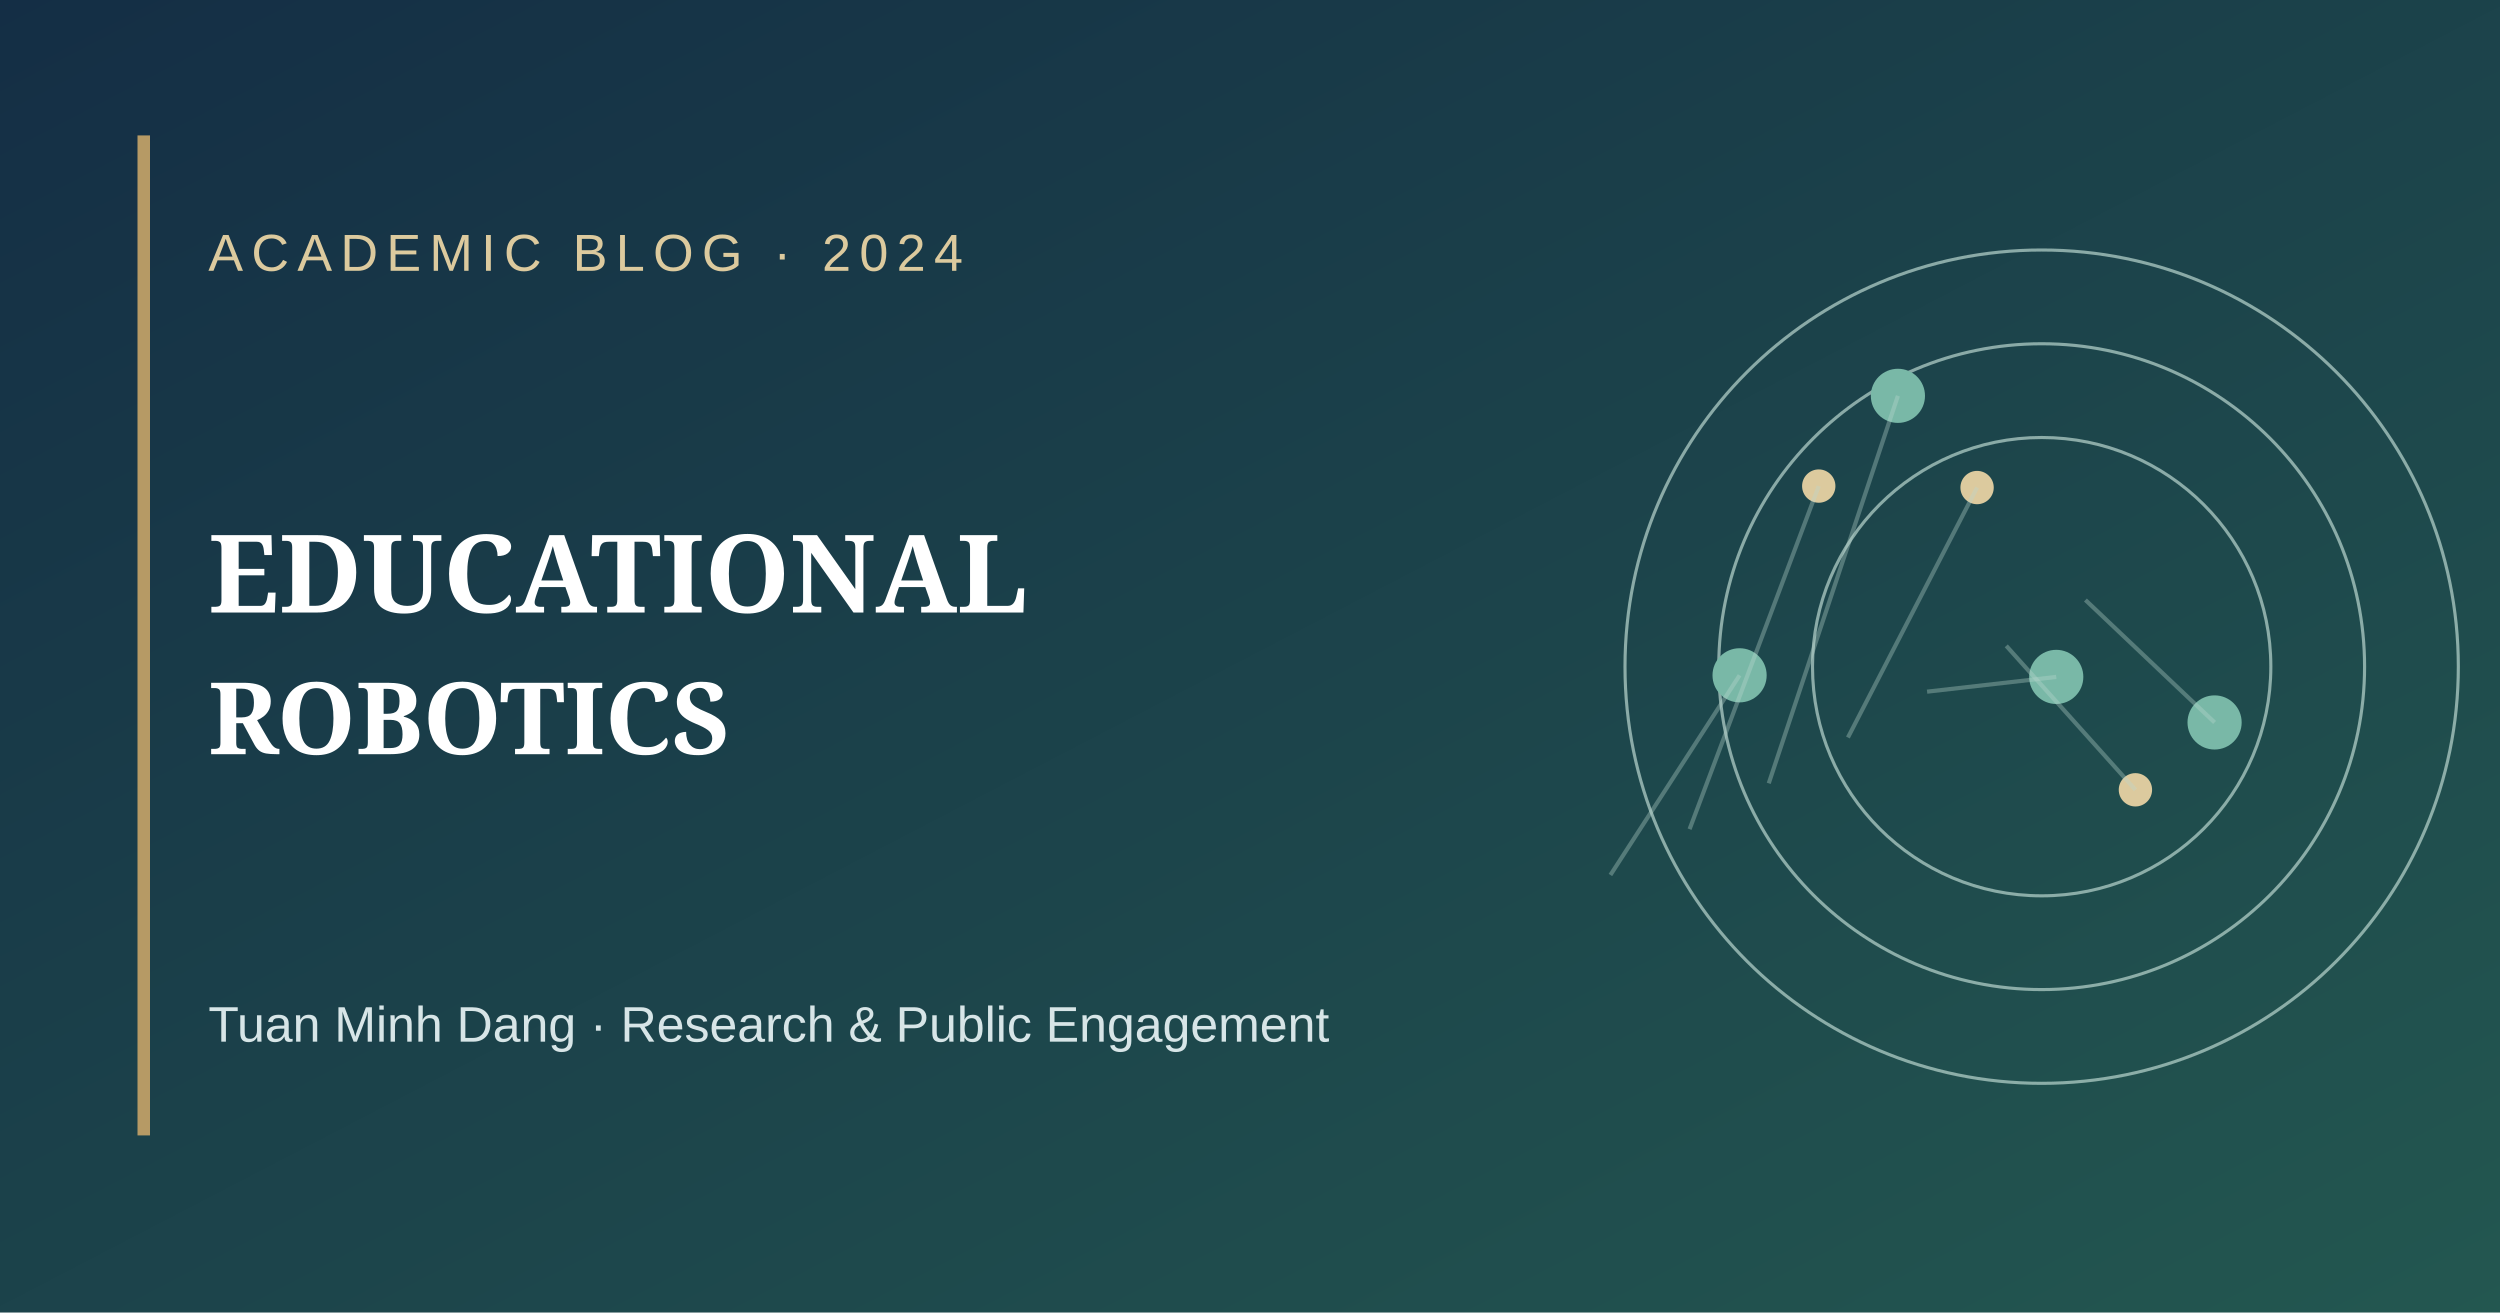
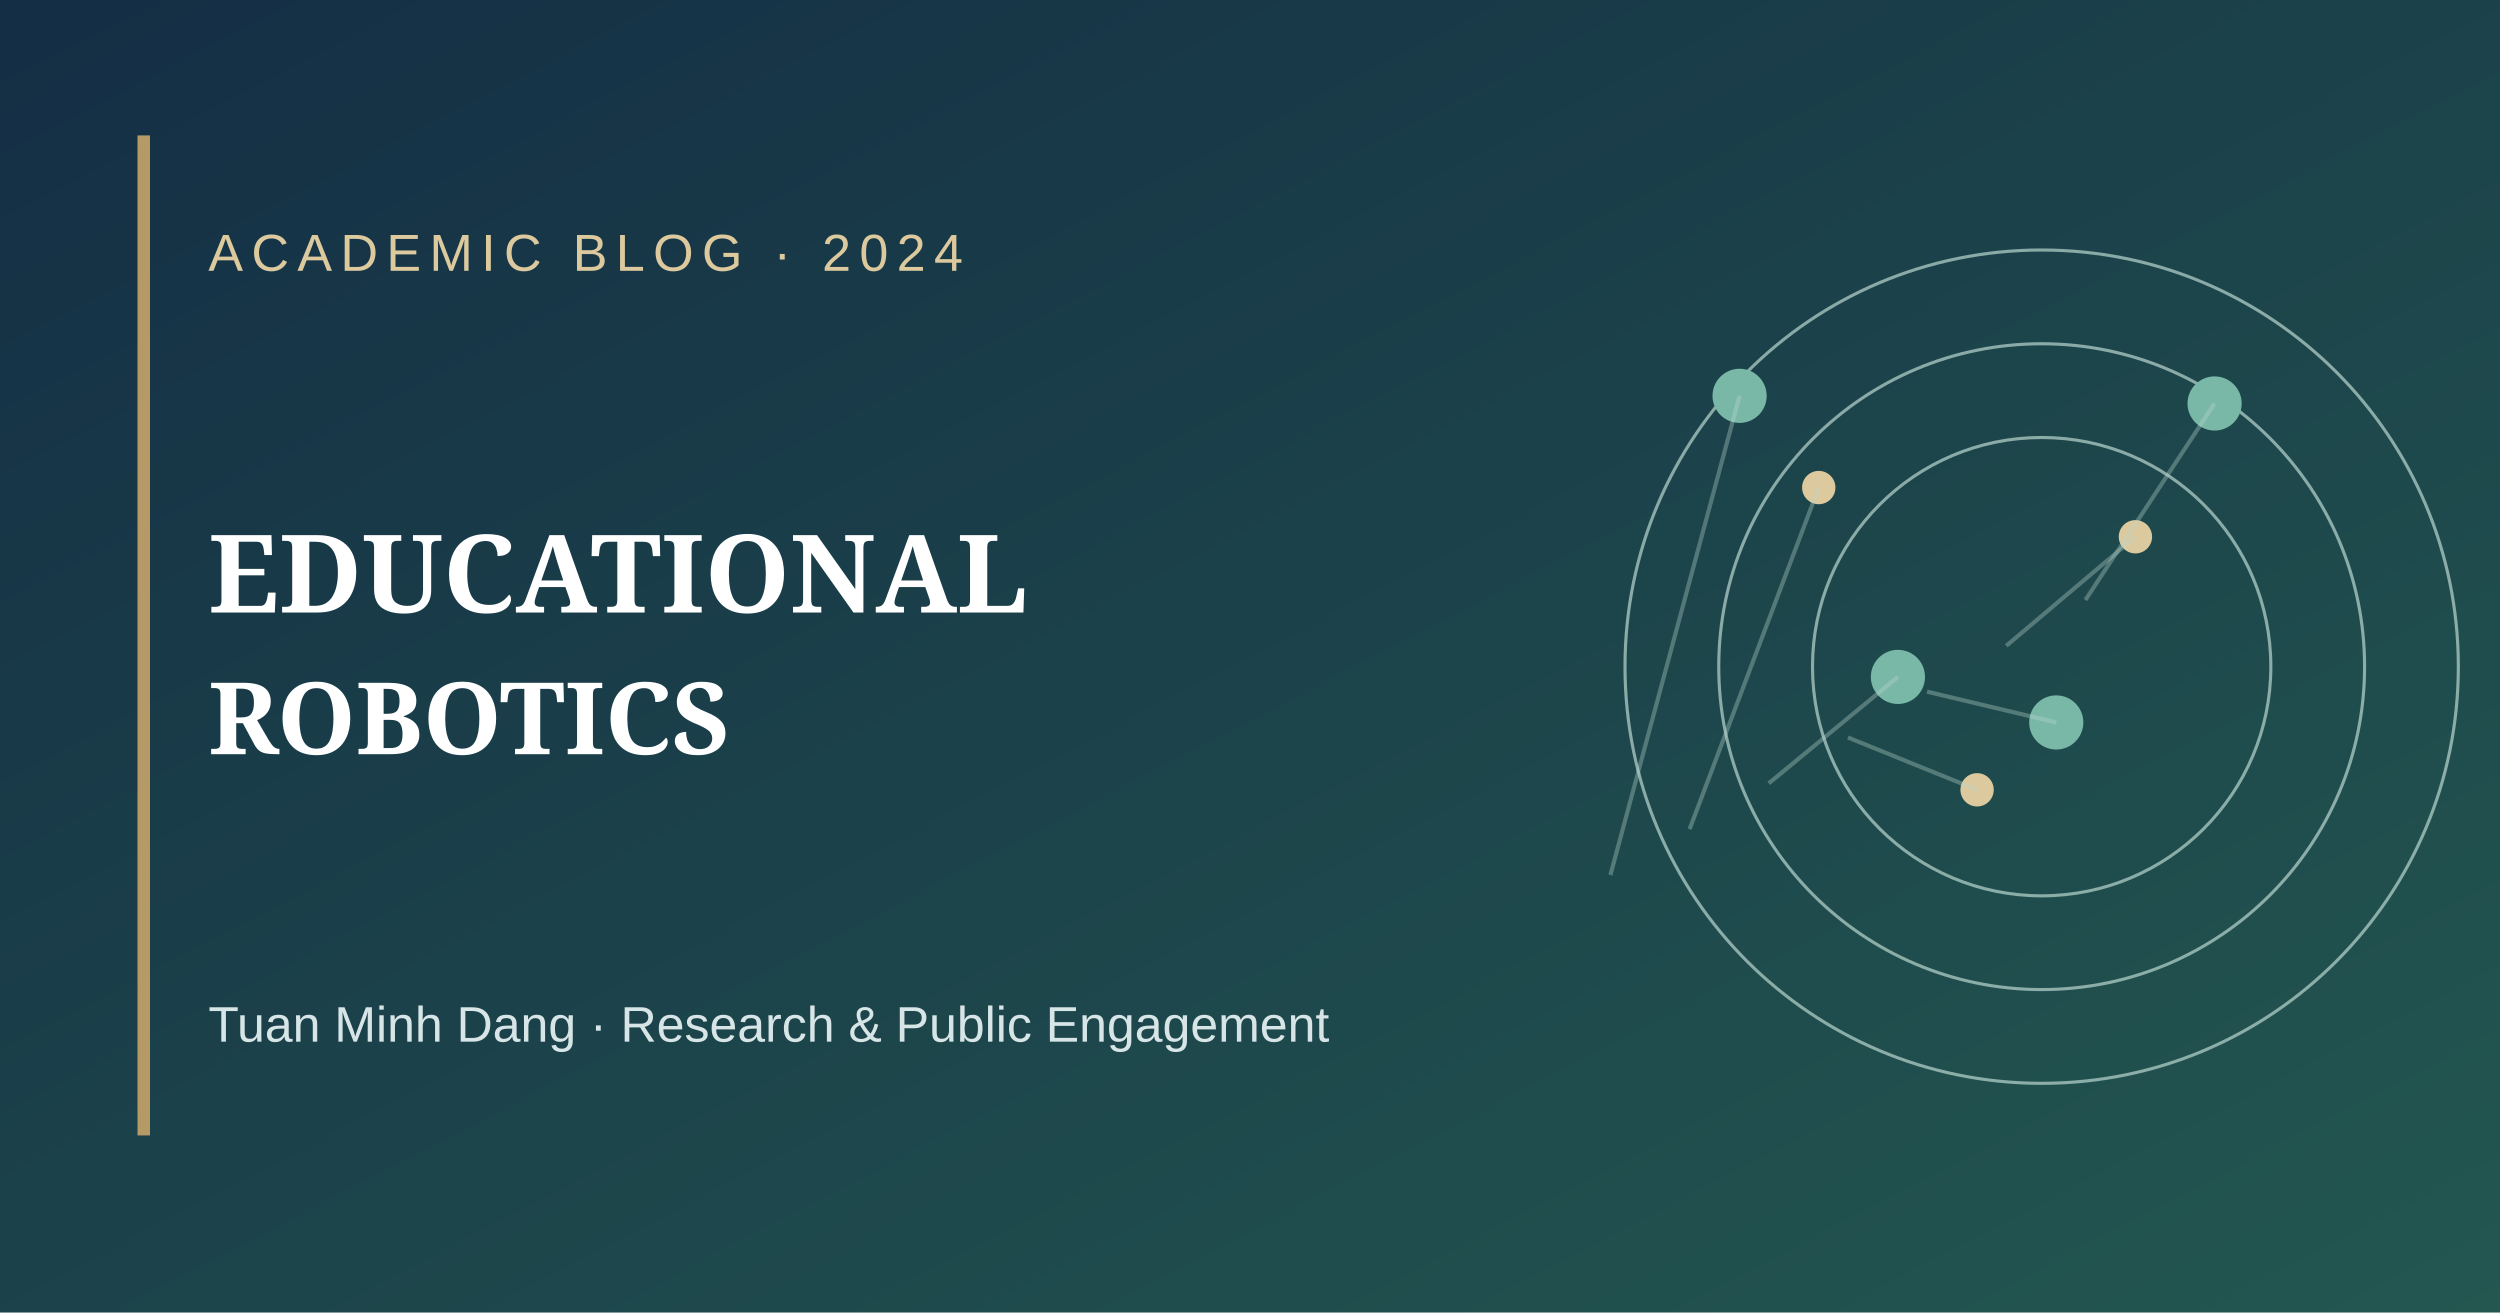
<svg xmlns="http://www.w3.org/2000/svg" width="1200" height="630" viewBox="0 0 1200 630">
  <defs>
    <linearGradient id="g" x2="1" y2="1">
      <stop stop-color="#142e45" />
      <stop offset="1" stop-color="#235750" />
    </linearGradient>
  </defs>
  <rect width="1200" height="630" fill="url(#g)" />
  <rect x="66" y="65" width="6" height="480" fill="#b69a65" />
  <g opacity=".7" fill="none" stroke="#b9d6ce" stroke-width="1.5">
    <circle cx="980" cy="320" r="155" />
    <circle cx="980" cy="320" r="200" />
    <circle cx="980" cy="320" r="110" />
  </g>
-   <circle cx="835" cy="324.151" r="13" fill="#79b8a7" />
-   <path d="M835 324.151 L773 420" stroke="#b9d6ce" stroke-opacity=".35" stroke-width="2" />
-   <circle cx="873" cy="233.318" r="8" fill="#dcca9e" />
-   <path d="M873 233.318 L811 398" stroke="#b9d6ce" stroke-opacity=".35" stroke-width="2" />
-   <circle cx="911" cy="190.001" r="13" fill="#79b8a7" />
-   <path d="M911 190.001 L849 376" stroke="#b9d6ce" stroke-opacity=".35" stroke-width="2" />
-   <circle cx="949" cy="234.026" r="8" fill="#dcca9e" />
-   <path d="M949 234.026 L887 354" stroke="#b9d6ce" stroke-opacity=".35" stroke-width="2" />
-   <circle cx="987" cy="324.916" r="13" fill="#79b8a7" />
-   <path d="M987 324.916 L925 332" stroke="#b9d6ce" stroke-opacity=".35" stroke-width="2" />
-   <circle cx="1025" cy="379.108" r="8" fill="#dcca9e" />
-   <path d="M1025 379.108 L963 310" stroke="#b9d6ce" stroke-opacity=".35" stroke-width="2" />
-   <circle cx="1063" cy="346.777" r="13" fill="#79b8a7" />
-   <path d="M1063 346.777 L1001 288" stroke="#b9d6ce" stroke-opacity=".35" stroke-width="2" />
+   <circle cx="835" cy="190.001" r="13" fill="#79b8a7" />
+   <path d="M835 190.001 L773 420" stroke="#b9d6ce" stroke-opacity=".35" stroke-width="2" />
+   <circle cx="873" cy="234.026" r="8" fill="#dcca9e" />
+   <path d="M873 234.026 L811 398" stroke="#b9d6ce" stroke-opacity=".35" stroke-width="2" />
+   <circle cx="911" cy="324.916" r="13" fill="#79b8a7" />
+   <path d="M911 324.916 L849 376" stroke="#b9d6ce" stroke-opacity=".35" stroke-width="2" />
+   <circle cx="949" cy="379.108" r="8" fill="#dcca9e" />
+   <path d="M949 379.108 L887 354" stroke="#b9d6ce" stroke-opacity=".35" stroke-width="2" />
+   <circle cx="987" cy="346.777" r="13" fill="#79b8a7" />
+   <path d="M987 346.777 L925 332" stroke="#b9d6ce" stroke-opacity=".35" stroke-width="2" />
+   <circle cx="1025" cy="257.649" r="8" fill="#dcca9e" />
+   <path d="M1025 257.649 L963 310" stroke="#b9d6ce" stroke-opacity=".35" stroke-width="2" />
+   <circle cx="1063" cy="193.667" r="13" fill="#79b8a7" />
+   <path d="M1063 193.667 L1001 288" stroke="#b9d6ce" stroke-opacity=".35" stroke-width="2" />
  <text x="100" y="130" fill="#dcca9e" font-family="Arial,sans-serif" font-size="25" letter-spacing="4">ACADEMIC BLOG · 2024</text>
  <text x="100" y="294" fill="white" font-family="Georgia,serif" font-size="52" font-weight="bold">EDUCATIONAL</text>
  <text x="100" y="362" fill="white" font-family="Georgia,serif" font-size="48" font-weight="bold">ROBOTICS</text>
  <text x="100" y="500" fill="#d7e5e7" font-family="Arial,sans-serif" font-size="24">Tuan Minh Dang · Research &amp; Public Engagement</text>
</svg>
